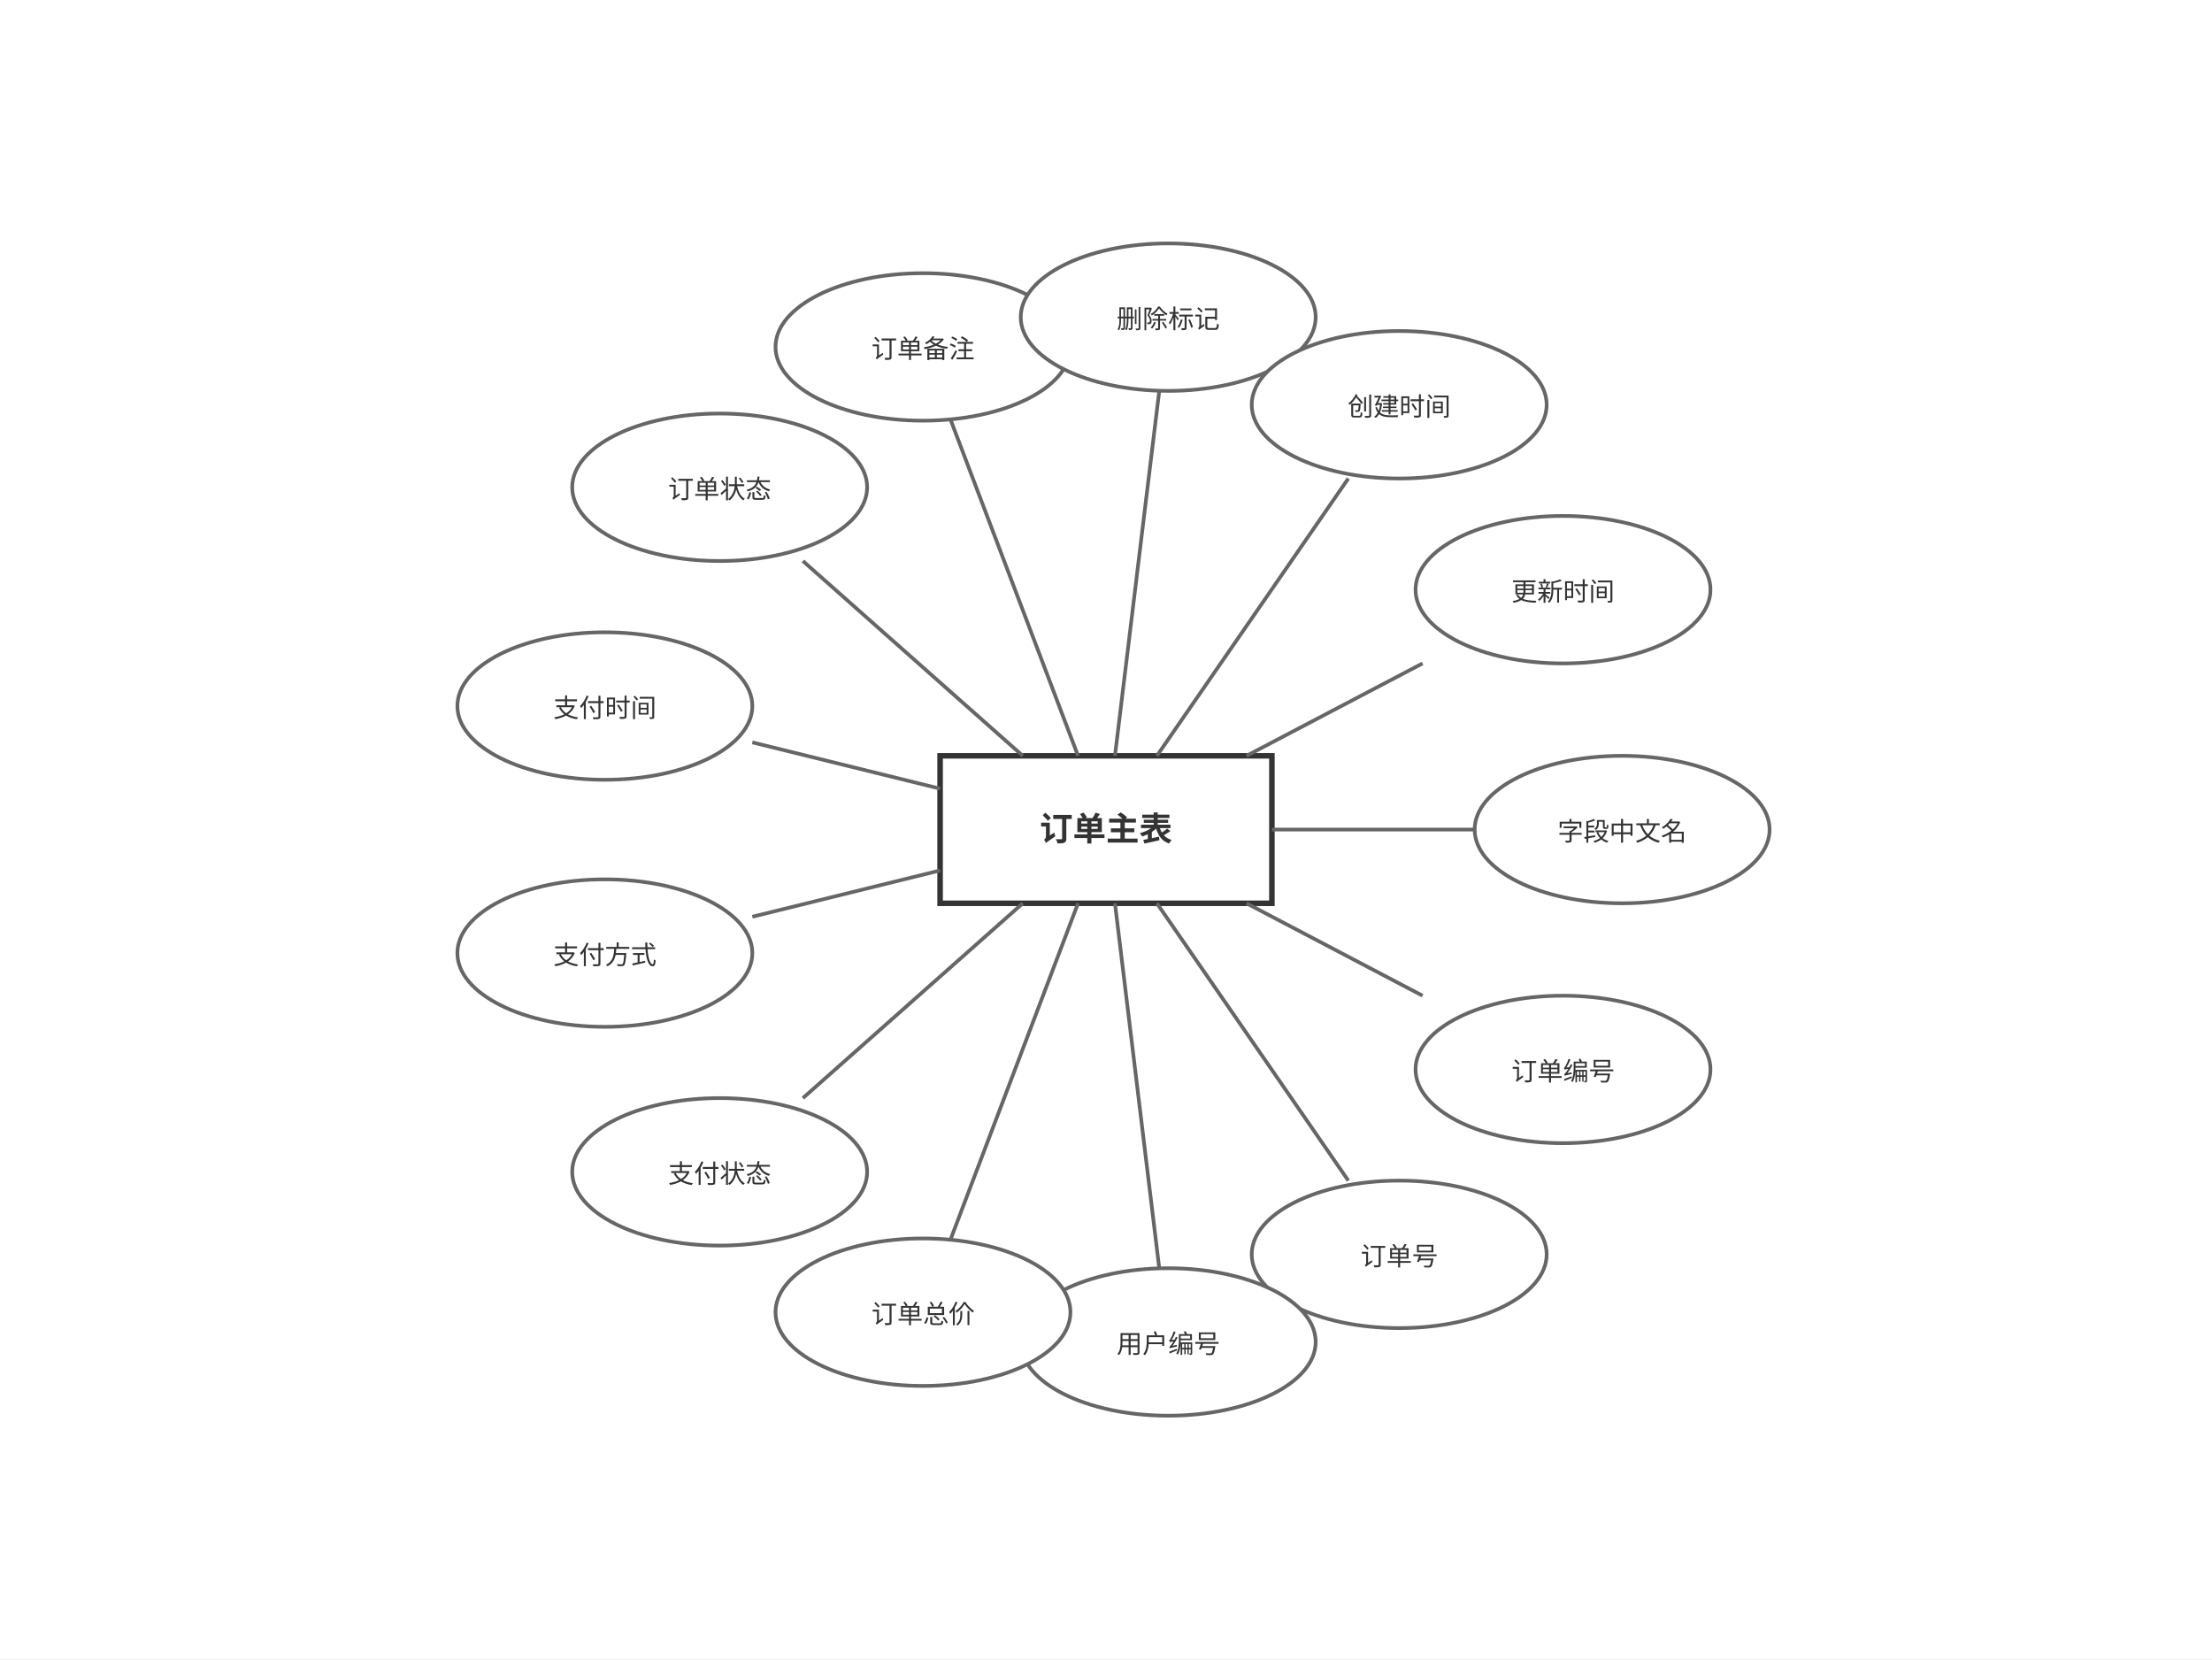
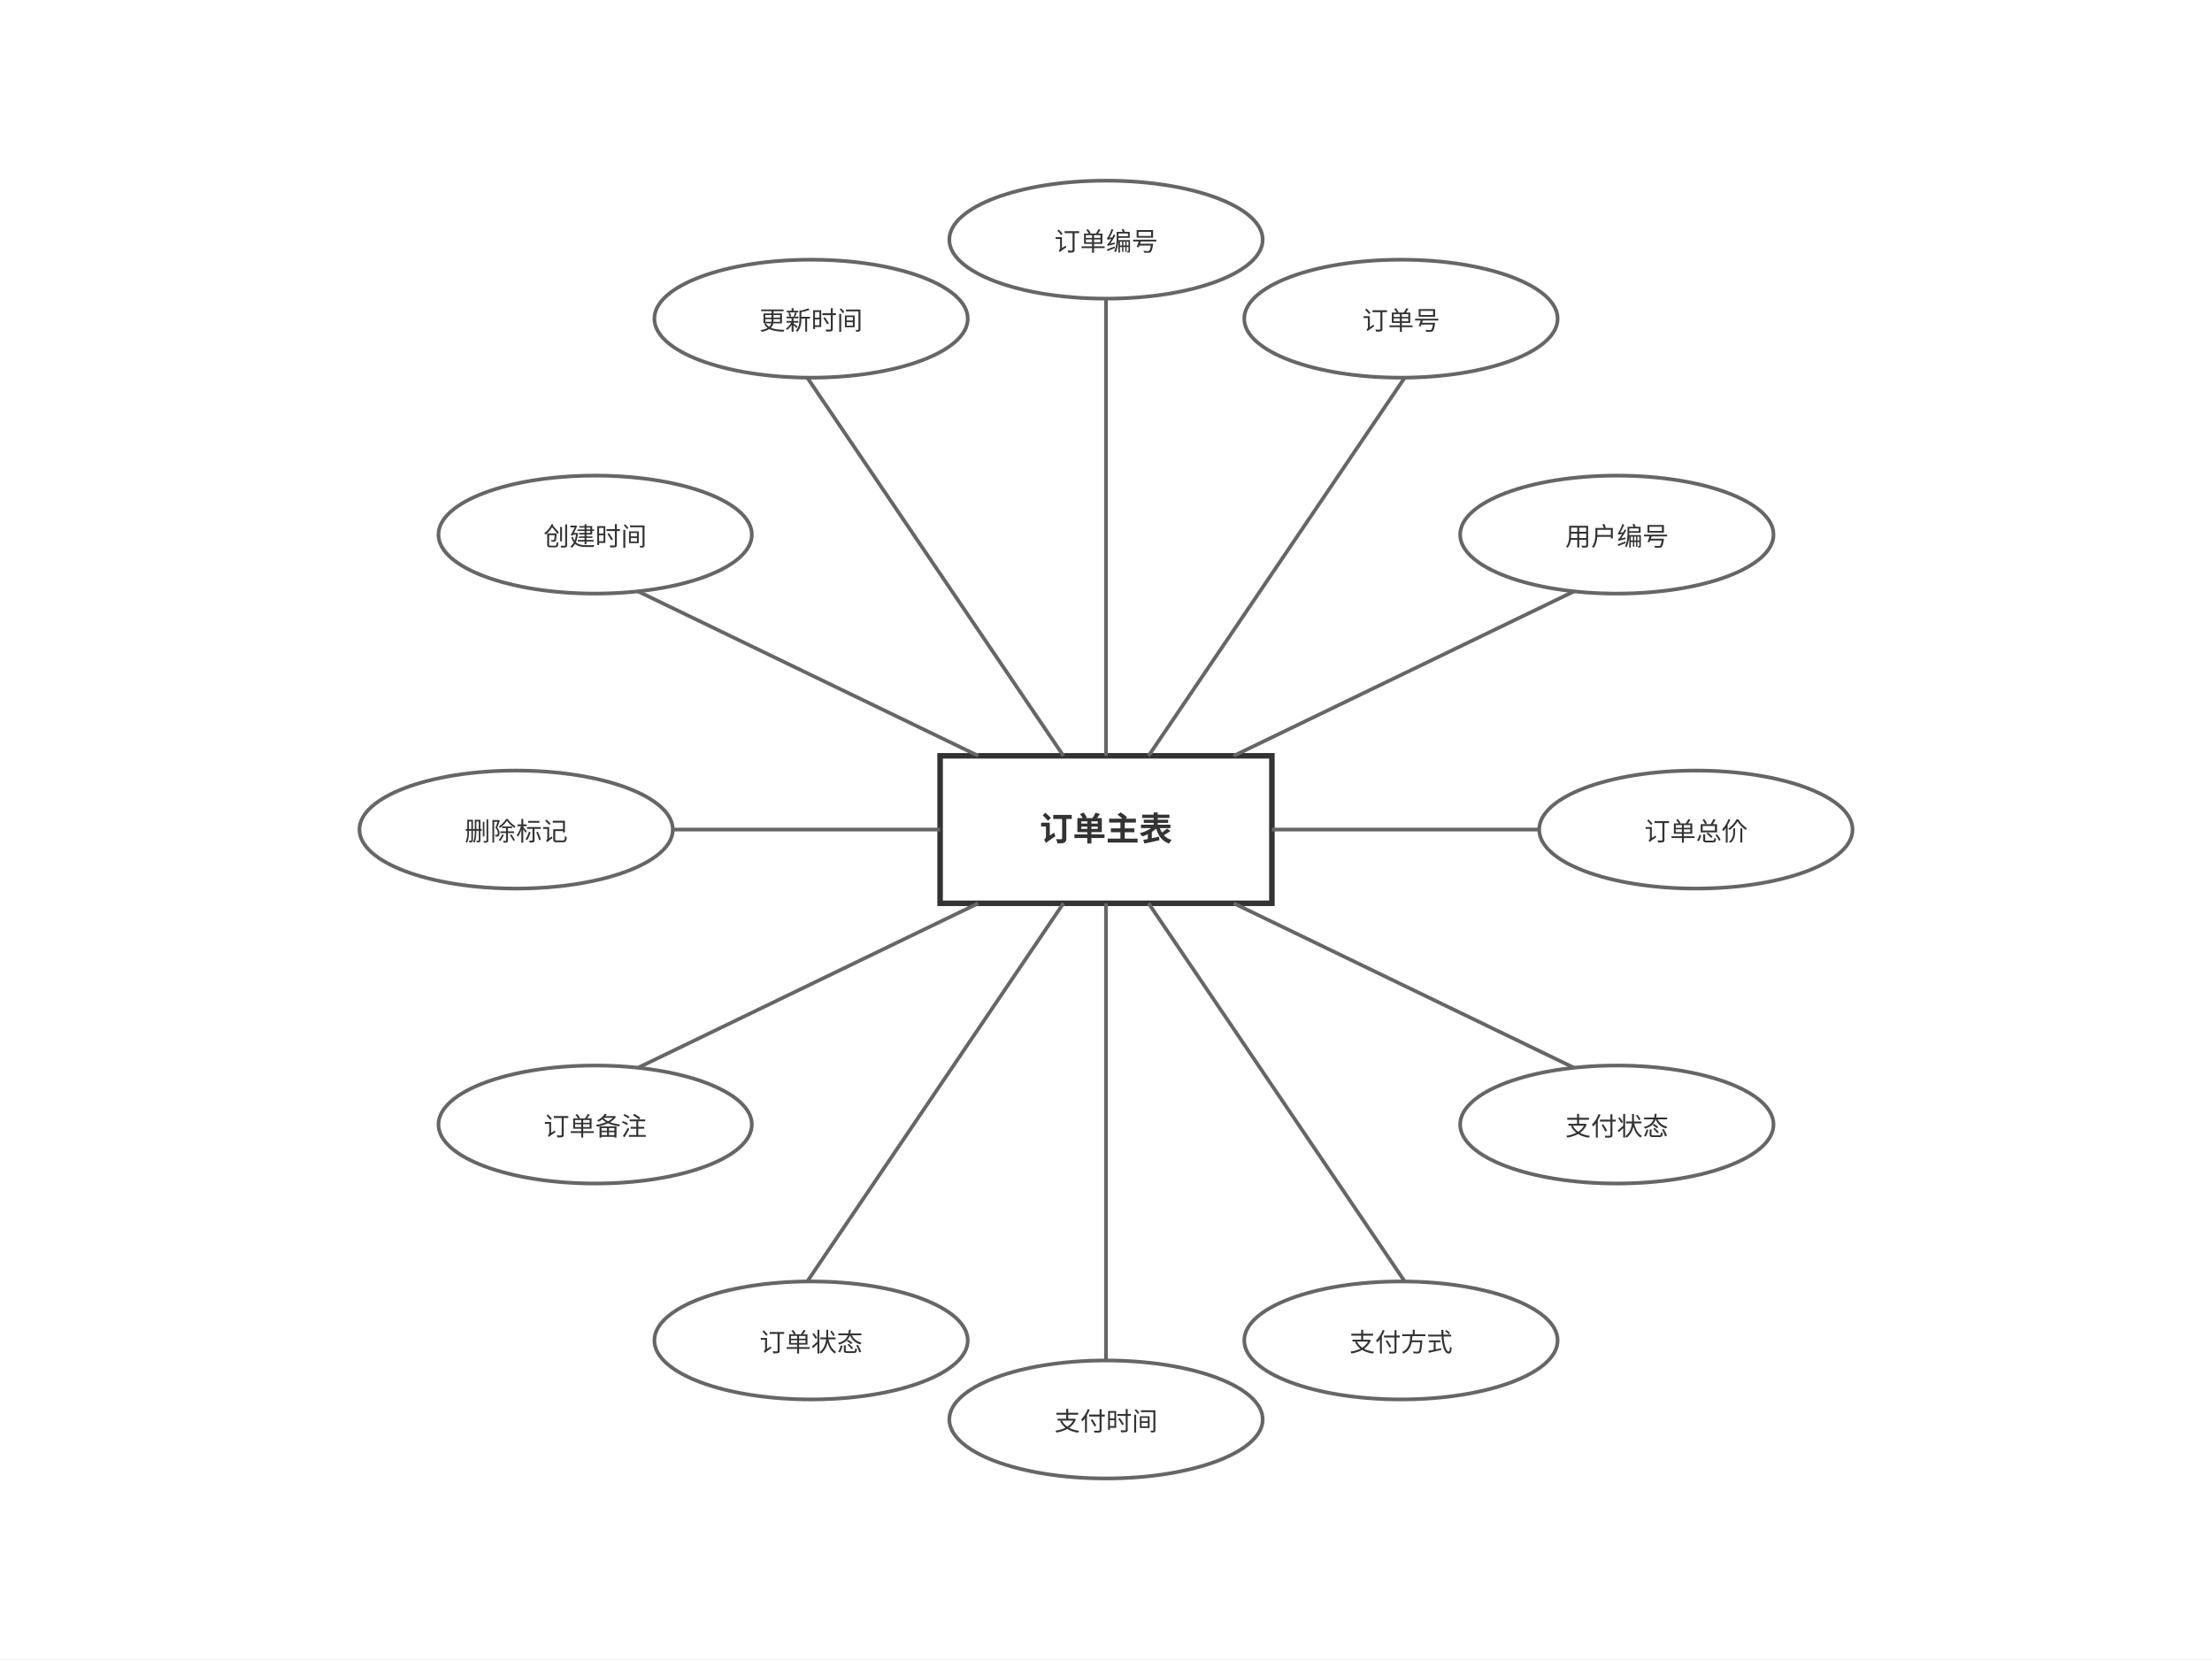
<svg xmlns="http://www.w3.org/2000/svg" width="1200" height="900" viewBox="0 0 1200 900">
  <rect width="1200" height="900" fill="#ffffff" />
-   <rect x="510" y="410" width="180" height="80" fill="#fff" stroke="#333" stroke-width="3" />
-   <text x="600" y="456" text-anchor="middle" font-family="Microsoft YaHei, SimHei, Arial" font-size="18" font-weight="bold" fill="#333">订单主表</text>
-   <line x1="690" y1="450" x2="800" y2="450" stroke="#666" stroke-width="2" />
-   <ellipse cx="880" cy="450" rx="80" ry="40" fill="#fff" stroke="#666" stroke-width="2" />
-   <text x="880" y="456" text-anchor="middle" font-family="Microsoft YaHei, SimHei, Arial" font-size="14" fill="#333">字段中文名</text>
-   <line x1="676.214" y1="490" x2="771.714" y2="540.122" stroke="#666" stroke-width="2" />
-   <ellipse cx="847.928" cy="580.122" rx="80" ry="40" fill="#fff" stroke="#666" stroke-width="2" />
-   <text x="847.928" y="586.122" text-anchor="middle" font-family="Microsoft YaHei, SimHei, Arial" font-size="14" fill="#333">订单编号</text>
-   <line x1="627.61" y1="490" x2="731.448" y2="640.435" stroke="#666" stroke-width="2" />
-   <ellipse cx="759.058" cy="680.435" rx="80" ry="40" fill="#fff" stroke="#666" stroke-width="2" />
-   <text x="759.058" y="686.435" text-anchor="middle" font-family="Microsoft YaHei, SimHei, Arial" font-size="14" fill="#333">订单号</text>
-   <line x1="604.857" y1="490" x2="628.893" y2="687.958" stroke="#666" stroke-width="2" />
-   <ellipse cx="633.75" cy="727.958" rx="80" ry="40" fill="#fff" stroke="#666" stroke-width="2" />
-   <text x="633.75" y="733.958" text-anchor="middle" font-family="Microsoft YaHei, SimHei, Arial" font-size="14" fill="#333">用户编号</text>
-   <line x1="584.83" y1="490" x2="515.881" y2="671.805" stroke="#666" stroke-width="2" />
-   <ellipse cx="500.711" cy="711.805" rx="80" ry="40" fill="#fff" stroke="#666" stroke-width="2" />
-   <text x="500.711" y="717.805" text-anchor="middle" font-family="Microsoft YaHei, SimHei, Arial" font-size="14" fill="#333">订单总价</text>
-   <line x1="554.849" y1="490" x2="435.568" y2="595.674" stroke="#666" stroke-width="2" />
-   <ellipse cx="390.417" cy="635.674" rx="80" ry="40" fill="#fff" stroke="#666" stroke-width="2" />
-   <text x="390.417" y="641.674" text-anchor="middle" font-family="Microsoft YaHei, SimHei, Arial" font-size="14" fill="#333">支付状态</text>
-   <line x1="510" y1="472.183" x2="408.136" y2="497.29" stroke="#666" stroke-width="2" />
-   <ellipse cx="328.136" cy="517.008" rx="80" ry="40" fill="#fff" stroke="#666" stroke-width="2" />
-   <text x="328.136" y="523.008" text-anchor="middle" font-family="Microsoft YaHei, SimHei, Arial" font-size="14" fill="#333">支付方式</text>
-   <line x1="510" y1="427.817" x2="408.136" y2="402.71" stroke="#666" stroke-width="2" />
-   <ellipse cx="328.136" cy="382.992" rx="80" ry="40" fill="#fff" stroke="#666" stroke-width="2" />
-   <text x="328.136" y="388.992" text-anchor="middle" font-family="Microsoft YaHei, SimHei, Arial" font-size="14" fill="#333">支付时间</text>
-   <line x1="554.849" y1="410" x2="435.568" y2="304.326" stroke="#666" stroke-width="2" />
-   <ellipse cx="390.417" cy="264.326" rx="80" ry="40" fill="#fff" stroke="#666" stroke-width="2" />
-   <text x="390.417" y="270.326" text-anchor="middle" font-family="Microsoft YaHei, SimHei, Arial" font-size="14" fill="#333">订单状态</text>
-   <line x1="584.83" y1="410" x2="515.881" y2="228.195" stroke="#666" stroke-width="2" />
-   <ellipse cx="500.711" cy="188.195" rx="80" ry="40" fill="#fff" stroke="#666" stroke-width="2" />
-   <text x="500.711" y="194.195" text-anchor="middle" font-family="Microsoft YaHei, SimHei, Arial" font-size="14" fill="#333">订单备注</text>
-   <line x1="604.857" y1="410" x2="628.893" y2="212.042" stroke="#666" stroke-width="2" />
-   <ellipse cx="633.75" cy="172.042" rx="80" ry="40" fill="#fff" stroke="#666" stroke-width="2" />
-   <text x="633.75" y="178.042" text-anchor="middle" font-family="Microsoft YaHei, SimHei, Arial" font-size="14" fill="#333">删除标记</text>
-   <line x1="627.61" y1="410" x2="731.448" y2="259.565" stroke="#666" stroke-width="2" />
-   <ellipse cx="759.058" cy="219.565" rx="80" ry="40" fill="#fff" stroke="#666" stroke-width="2" />
-   <text x="759.058" y="225.565" text-anchor="middle" font-family="Microsoft YaHei, SimHei, Arial" font-size="14" fill="#333">创建时间</text>
-   <line x1="676.214" y1="410" x2="771.714" y2="359.878" stroke="#666" stroke-width="2" />
-   <ellipse cx="847.928" cy="319.878" rx="80" ry="40" fill="#fff" stroke="#666" stroke-width="2" />
-   <text x="847.928" y="325.878" text-anchor="middle" font-family="Microsoft YaHei, SimHei, Arial" font-size="14" fill="#333">更新时间</text>
+   <rect x="510.0" y="410.0" width="180" height="80" fill="#fff" stroke="#333" stroke-width="3" />
+   <text x="600.0" y="456.0" text-anchor="middle" font-family="Microsoft YaHei, SimHei, Arial" font-size="18" font-weight="bold" fill="#333">订单主表</text>
+   <line x1="600.0" y1="410.0" x2="600.0" y2="98.0" stroke="#666" stroke-width="2" />
+   <ellipse cx="600.0" cy="130.0" rx="85" ry="32" fill="#fff" stroke="#666" stroke-width="2" />
+   <text x="600.0" y="136.0" text-anchor="middle" font-family="Microsoft YaHei, SimHei, Arial" font-size="14" fill="#333">订单编号</text>
+   <line x1="623.094" y1="410.0" x2="802.5" y2="145.159" stroke="#666" stroke-width="2" />
+   <ellipse cx="760.0" cy="172.872" rx="85" ry="32" fill="#fff" stroke="#666" stroke-width="2" />
+   <text x="760.0" y="178.872" text-anchor="middle" font-family="Microsoft YaHei, SimHei, Arial" font-size="14" fill="#333">订单号</text>
+   <line x1="669.282" y1="410.0" x2="950.74" y2="274.0" stroke="#666" stroke-width="2" />
+   <ellipse cx="877.128" cy="290.0" rx="85" ry="32" fill="#fff" stroke="#666" stroke-width="2" />
+   <text x="877.128" y="296.0" text-anchor="middle" font-family="Microsoft YaHei, SimHei, Arial" font-size="14" fill="#333">用户编号</text>
+   <line x1="690.0" y1="450.0" x2="1005.0" y2="450.0" stroke="#666" stroke-width="2" />
+   <ellipse cx="920.0" cy="450.0" rx="85" ry="32" fill="#fff" stroke="#666" stroke-width="2" />
+   <text x="920.0" y="456.0" text-anchor="middle" font-family="Microsoft YaHei, SimHei, Arial" font-size="14" fill="#333">订单总价</text>
+   <line x1="669.282" y1="490.0" x2="950.74" y2="626.0" stroke="#666" stroke-width="2" />
+   <ellipse cx="877.128" cy="610.0" rx="85" ry="32" fill="#fff" stroke="#666" stroke-width="2" />
+   <text x="877.128" y="616.0" text-anchor="middle" font-family="Microsoft YaHei, SimHei, Arial" font-size="14" fill="#333">支付状态</text>
+   <line x1="623.094" y1="490.0" x2="802.5" y2="754.841" stroke="#666" stroke-width="2" />
+   <ellipse cx="760.0" cy="727.128" rx="85" ry="32" fill="#fff" stroke="#666" stroke-width="2" />
+   <text x="760.0" y="733.128" text-anchor="middle" font-family="Microsoft YaHei, SimHei, Arial" font-size="14" fill="#333">支付方式</text>
+   <line x1="600.0" y1="490.0" x2="600.0" y2="802.0" stroke="#666" stroke-width="2" />
+   <ellipse cx="600.0" cy="770.0" rx="85" ry="32" fill="#fff" stroke="#666" stroke-width="2" />
+   <text x="600.0" y="776.0" text-anchor="middle" font-family="Microsoft YaHei, SimHei, Arial" font-size="14" fill="#333">支付时间</text>
+   <line x1="576.906" y1="490.0" x2="397.5" y2="754.841" stroke="#666" stroke-width="2" />
+   <ellipse cx="440" cy="727.128" rx="85" ry="32" fill="#fff" stroke="#666" stroke-width="2" />
+   <text x="440" y="733.128" text-anchor="middle" font-family="Microsoft YaHei, SimHei, Arial" font-size="14" fill="#333">订单状态</text>
+   <line x1="530.718" y1="490.0" x2="249.26" y2="626" stroke="#666" stroke-width="2" />
+   <ellipse cx="322.872" cy="610" rx="85" ry="32" fill="#fff" stroke="#666" stroke-width="2" />
+   <text x="322.872" y="616" text-anchor="middle" font-family="Microsoft YaHei, SimHei, Arial" font-size="14" fill="#333">订单备注</text>
+   <line x1="510.0" y1="450.0" x2="195.0" y2="450" stroke="#666" stroke-width="2" />
+   <ellipse cx="280.0" cy="450" rx="85" ry="32" fill="#fff" stroke="#666" stroke-width="2" />
+   <text x="280.0" y="456" text-anchor="middle" font-family="Microsoft YaHei, SimHei, Arial" font-size="14" fill="#333">删除标记</text>
+   <line x1="530.718" y1="410.0" x2="249.26" y2="274.0" stroke="#666" stroke-width="2" />
+   <ellipse cx="322.872" cy="290.0" rx="85" ry="32" fill="#fff" stroke="#666" stroke-width="2" />
+   <text x="322.872" y="296.0" text-anchor="middle" font-family="Microsoft YaHei, SimHei, Arial" font-size="14" fill="#333">创建时间</text>
+   <line x1="576.906" y1="410.0" x2="397.5" y2="145.159" stroke="#666" stroke-width="2" />
+   <ellipse cx="440" cy="172.872" rx="85" ry="32" fill="#fff" stroke="#666" stroke-width="2" />
+   <text x="440" y="178.872" text-anchor="middle" font-family="Microsoft YaHei, SimHei, Arial" font-size="14" fill="#333">更新时间</text>
</svg>
